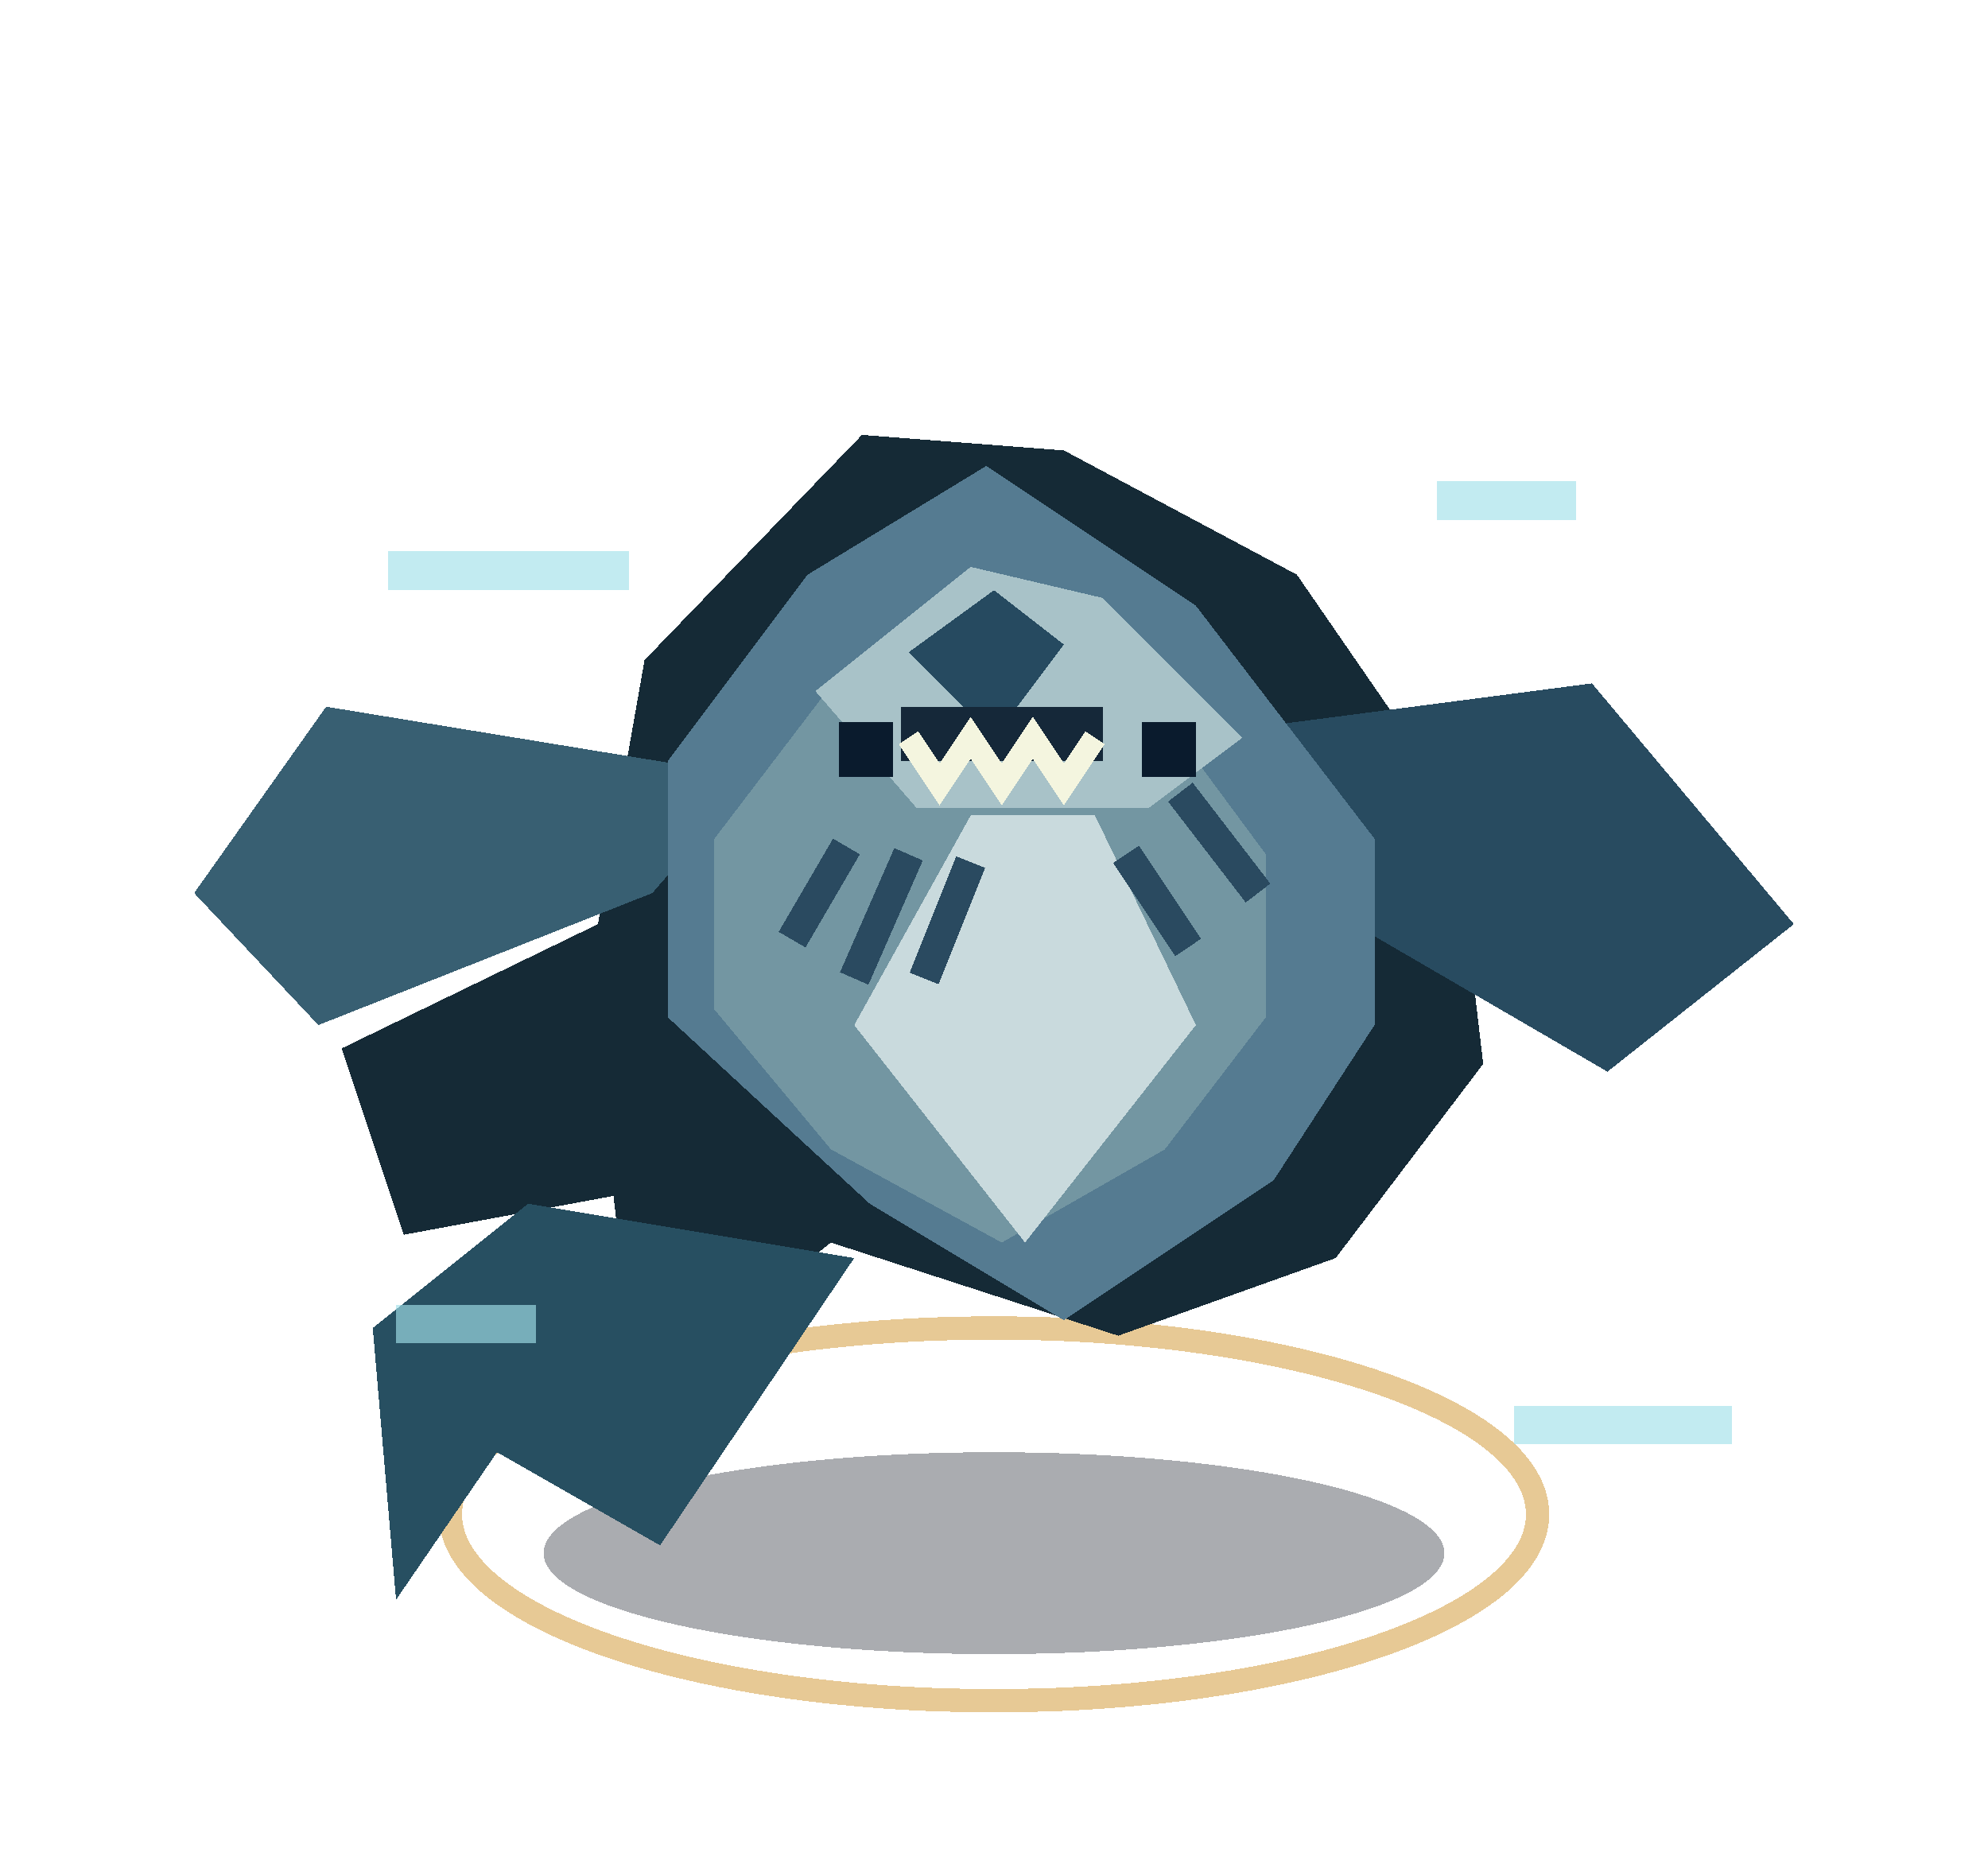
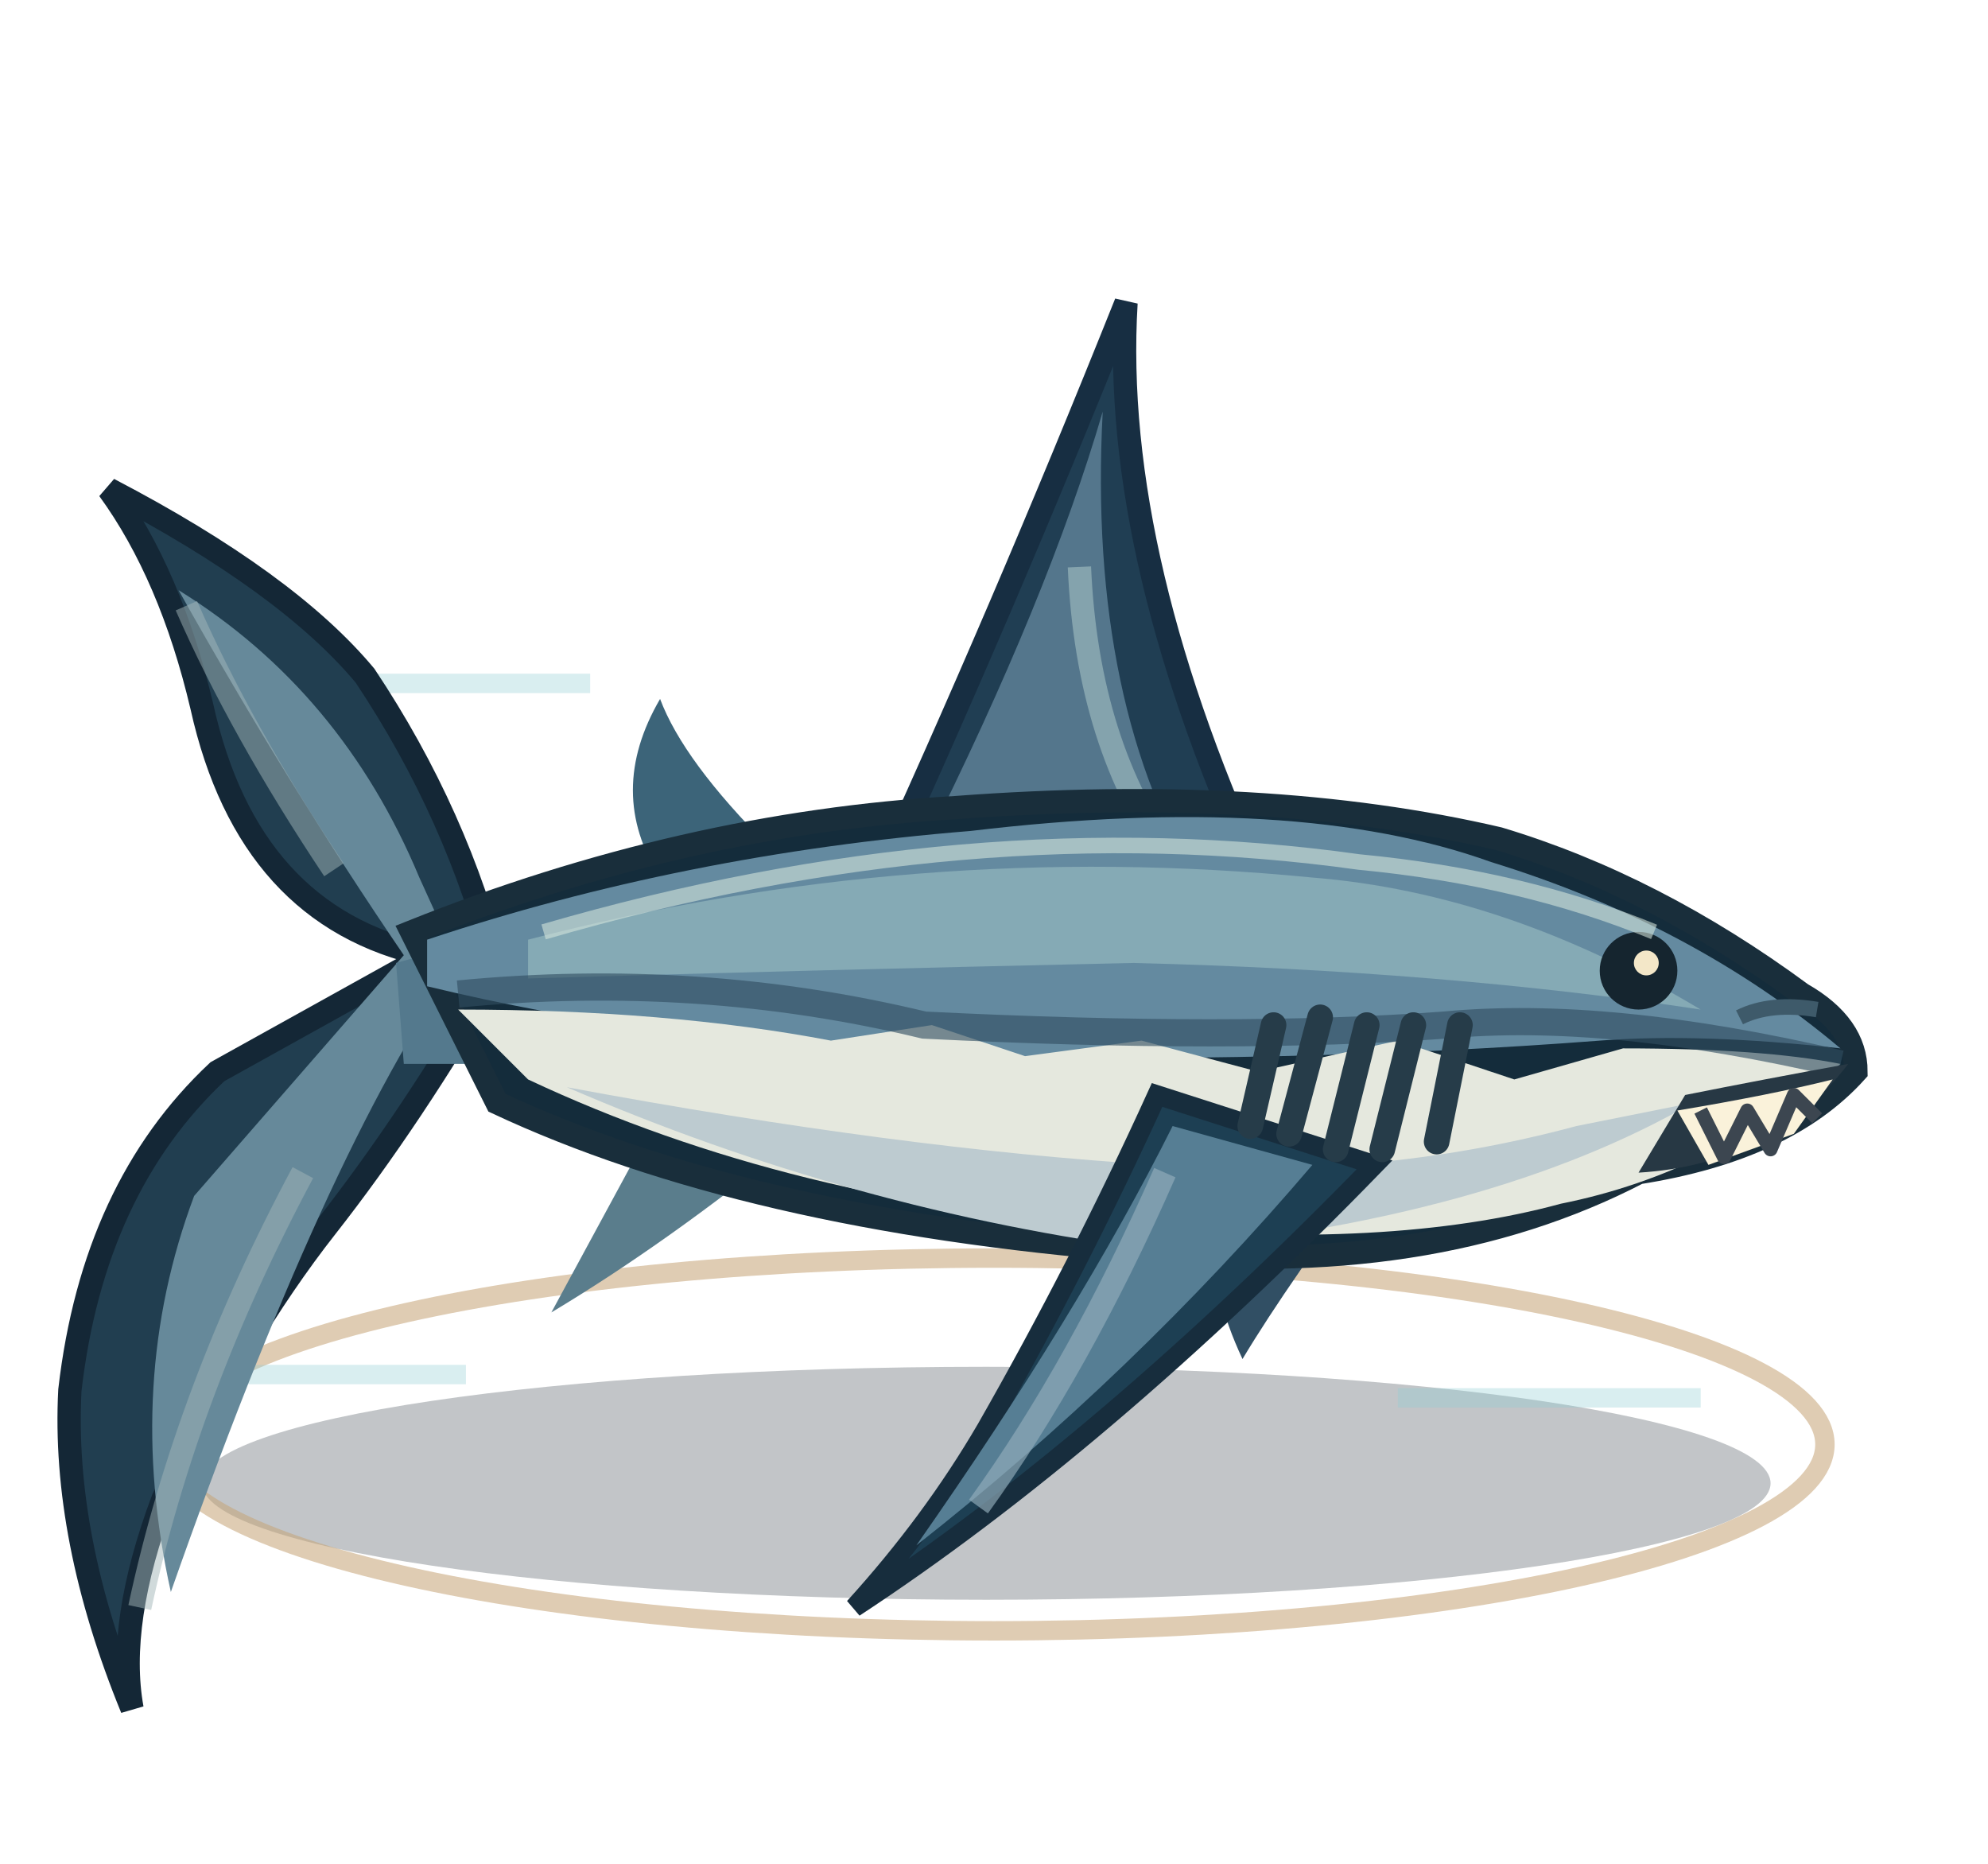
- <svg xmlns="http://www.w3.org/2000/svg" viewBox="0 0 256 240" role="img" aria-labelledby="title description" shape-rendering="crispEdges">
-   <ellipse cx="128" cy="200" rx="58" ry="13" fill="#060b16" opacity=".34" />
-   <ellipse cx="128" cy="195" rx="70" ry="24" fill="none" stroke="#ddb268" stroke-width="3" opacity=".70" />
-   <path d="M137 58l30 16 20 29 4 34-19 25-28 10-37-12-25 20-3-26-27 5-8-24 33-16 6-34 28-29z" fill="#152a36" />
-   <path d="M110 162l-25 37-21-12-13 19-3-35 20-16z" fill="#274f61" />
-   <path d="M84 115l-43 17-16-17 17-24 55 9z" fill="#385f72" />
-   <path d="M164 113l43 25 24-19-26-31-46 6z" fill="#284b60" />
-   <path d="M127 60l27 18 23 30v24l-13 20-27 18-25-15-26-24V98l18-24z" fill="#557b91" />
-   <path d="M128 74l18 13 17 23v21l-13 17-21 12-22-12-15-18v-22l16-21z" fill="#7396a2" />
-   <path d="M125 105h16l13 27-22 28-22-28z" fill="#c9dadd" />
-   <path d="M105 89l20-16 17 4 18 18-12 9h-30z" fill="#a8c2c8" />
-   <path d="M109 109l-7 12m15-11-7 16m15-15-6 15" stroke="#2a4a60" stroke-width="4" fill="none" />
-   <path d="M145 110l8 12m-1-20 10 13" stroke="#2a4a60" stroke-width="4" fill="none" />
-   <rect x="108" y="93" width="7" height="7" fill="#0a1b2d" />
-   <rect x="147" y="93" width="7" height="7" fill="#0a1b2d" />
-   <path d="M117 84l11-8 9 7-9 12z" fill="#264a60" />
-   <path d="M116 91h26v7h-26z" fill="#152839" />
-   <path d="M117 95l4 6 4-6 4 6 4-6 4 6 4-6" stroke="#f4f5df" stroke-width="3" fill="none" />
-   <path d="M50 71h31v5H50zM185 62h18v5h-18zM51 168h18v5H51zM195 181h28v5h-28z" fill="#a2e1e9" opacity=".65" />
+ <svg xmlns="http://www.w3.org/2000/svg" viewBox="0 0 256 240" role="img" aria-labelledby="title description" shape-rendering="geometricPrecision">
+   <ellipse cx="127" cy="191" rx="101" ry="15" fill="#0a1822" opacity=".25" />
+   <ellipse cx="128" cy="186" rx="107" ry="24" fill="none" stroke="#c6a477" stroke-width="2.5" opacity=".56" />
+   <path d="M29 177h31m120 3h39M44 88h32" fill="none" stroke="#91cdd3" stroke-width="2.5" opacity=".34" />
+   <g class="shark-tail">
+     <path d="M55 123Q32 118 26 91Q22 74 14 63Q37 75 47 87Q59 105 64 125  Q53 144 42 158Q31 172 21 193Q15 209 17 220Q8 198 9 179Q12 153 28 138Z" fill="#213e50" stroke="#142736" stroke-width="3" />
+     <path d="M52 123Q37 101 23 76Q44 89 54 113L59 124Q42 148 22 205Q16 178 25 154Z" fill="#66899a" />
+     <path d="M43 112Q31 94 24 78M39 151Q24 179 18 207" fill="none" stroke="#a1b5b7" stroke-width="3" opacity=".5" />
+     <path d="M51 124L76 117L81 137L52 137Z" fill="#54798d" />
+   </g>
+   <g class="shark-rear-fins">
+     <path d="M85 113Q78 102 85 90Q88 98 99 109Z" fill="#3c6479" />
+     <path d="M84 145L71 169Q86 160 102 147Z" fill="#5a7d8c" />
+     <path d="M65 125L72 119L95 128L75 143Z" fill="#496d82" />
+   </g>
+   <g class="shark-dorsal-fin">
+     <path d="M112 116Q129 79 145 39Q143 72 163 115Z" fill="#203e53" stroke="#172e42" stroke-width="3" />
+     <path d="M119 109Q135 77 142 53Q140 91 155 115Z" fill="#54768c" />
+     <path d="M139 73Q140 96 151 111" fill="none" stroke="#a4c1c3" stroke-width="3" opacity=".6" />
+   </g>
+   <g class="shark-far-fin">
+     <path d="M160 143Q152 158 160 175Q166 165 178 149Z" fill="#314f64" />
+   </g>
+   <g class="shark-body">
+     <path d="M53 120Q88 106 123 104Q163 101 193 108Q213 114 232 128  Q239 132 239 138Q230 148 211 151Q184 165 146 161Q96 157 64 142Z" fill="#142c3b" stroke="#192e3b" stroke-width="3" />
+     <path d="M55 121Q88 110 125 107Q167 102 192 111Q218 119 237 135  Q219 133 206 134Q167 137 119 136Q84 134 55 127Z" fill="#648aa0" />
+     <path d="M68 121Q118 108 169 113Q194 115 219 130Q186 125 146 124Q101 125 68 126Z" fill="#8db1ba" opacity=".8" />
+     <path d="M59 130Q86 130 107 134L120 132 132 136 147 134 162 138  180 134 195 139 209 135Q227 135 237 137  Q221 151 201 155Q179 161 145 158Q102 155 68 139Z" fill="#e5e8de" />
+     <path d="M73 140Q116 148 149 150Q177 152 203 145L218 142  Q192 157 149 161Q110 156 73 140Z" fill="#bdcbd0" />
+     <path d="M59 128Q90 125 119 132Q159 134 186 132Q207 130 237 137" fill="none" stroke="#314e61" stroke-width="3.5" opacity=".62" />
+   </g>
+   <g class="shark-pectoral-fin">
+     <path d="M149 141Q139 163 127 184Q120 196 110 207  Q142 186 177 150Z" fill="#1d3f53" stroke="#172d3d" stroke-width="2.5" />
+     <path d="M151 145Q139 169 118 199Q146 177 169 150Z" fill="#567e94" />
+     <path d="M150 151Q139 176 126 194" stroke="#93adbb" stroke-width="3" opacity=".65" fill="none" />
+   </g>
+   <g class="shark-head-features">
+     <circle cx="211" cy="125" r="5" fill="#15252f" />
+     <circle cx="212" cy="124" r="1.6" fill="#f3e7c8" />
+     <g fill="none" stroke="#263c49" stroke-linecap="round" stroke-width="3.3">
+       <path d="M188 132L185 147" />
+       <path d="M182 132L178 148" />
+       <path d="M176 132L172 148" />
+       <path d="M170 131L166 146" />
+       <path d="M164 132L161 145" />
+     </g>
+     <path d="M217 141Q227 139 238 137Q228 150 211 151" fill="#273844" />
+     <path d="M216 143Q228 141 236 139L231 146 220 150Z" fill="#faf2da" />
+     <path d="M219 143L222 149 225 143 228 148 231 141 234 144" fill="none" stroke="#3c4650" stroke-width="1.8" stroke-linejoin="round" />
+     <path d="M224 131Q228 129 234 130" fill="none" stroke="#3e5a6a" stroke-width="2" />
+   </g>
+   <path d="M70 120Q125 104 175 111Q196 113 213 120" stroke="#d8e8de" stroke-width="2" opacity=".57" fill="none" />
</svg>
